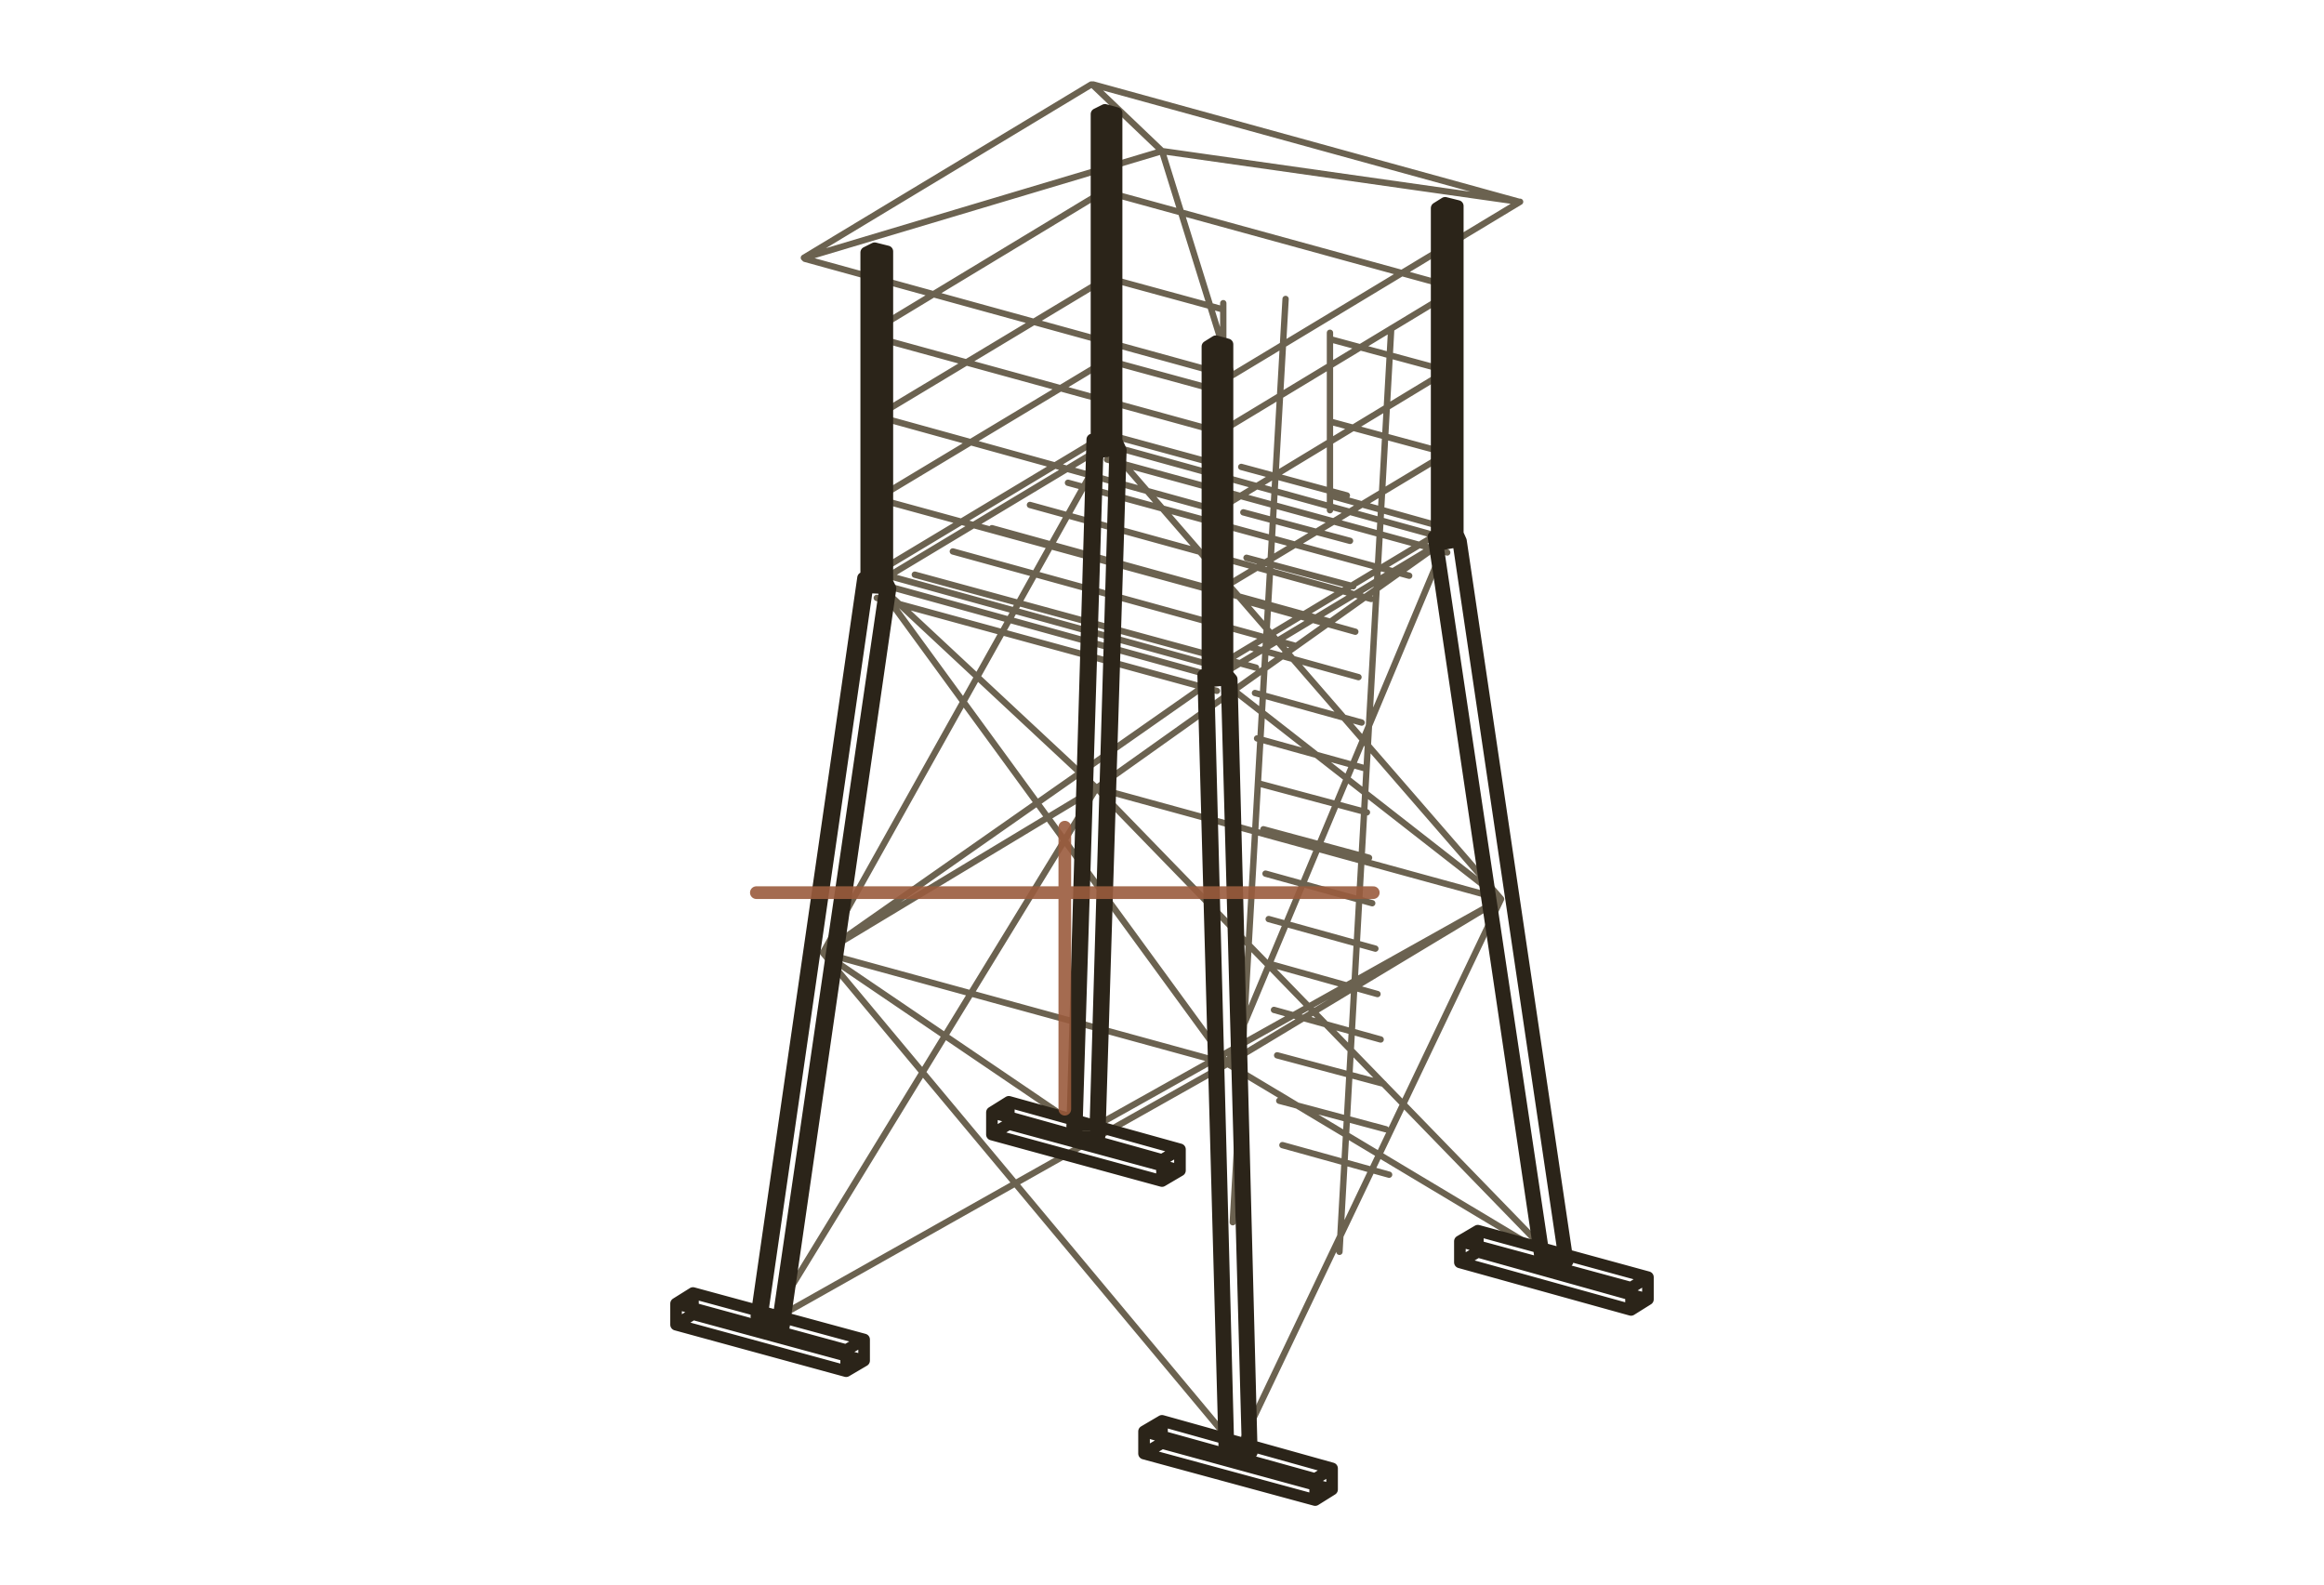
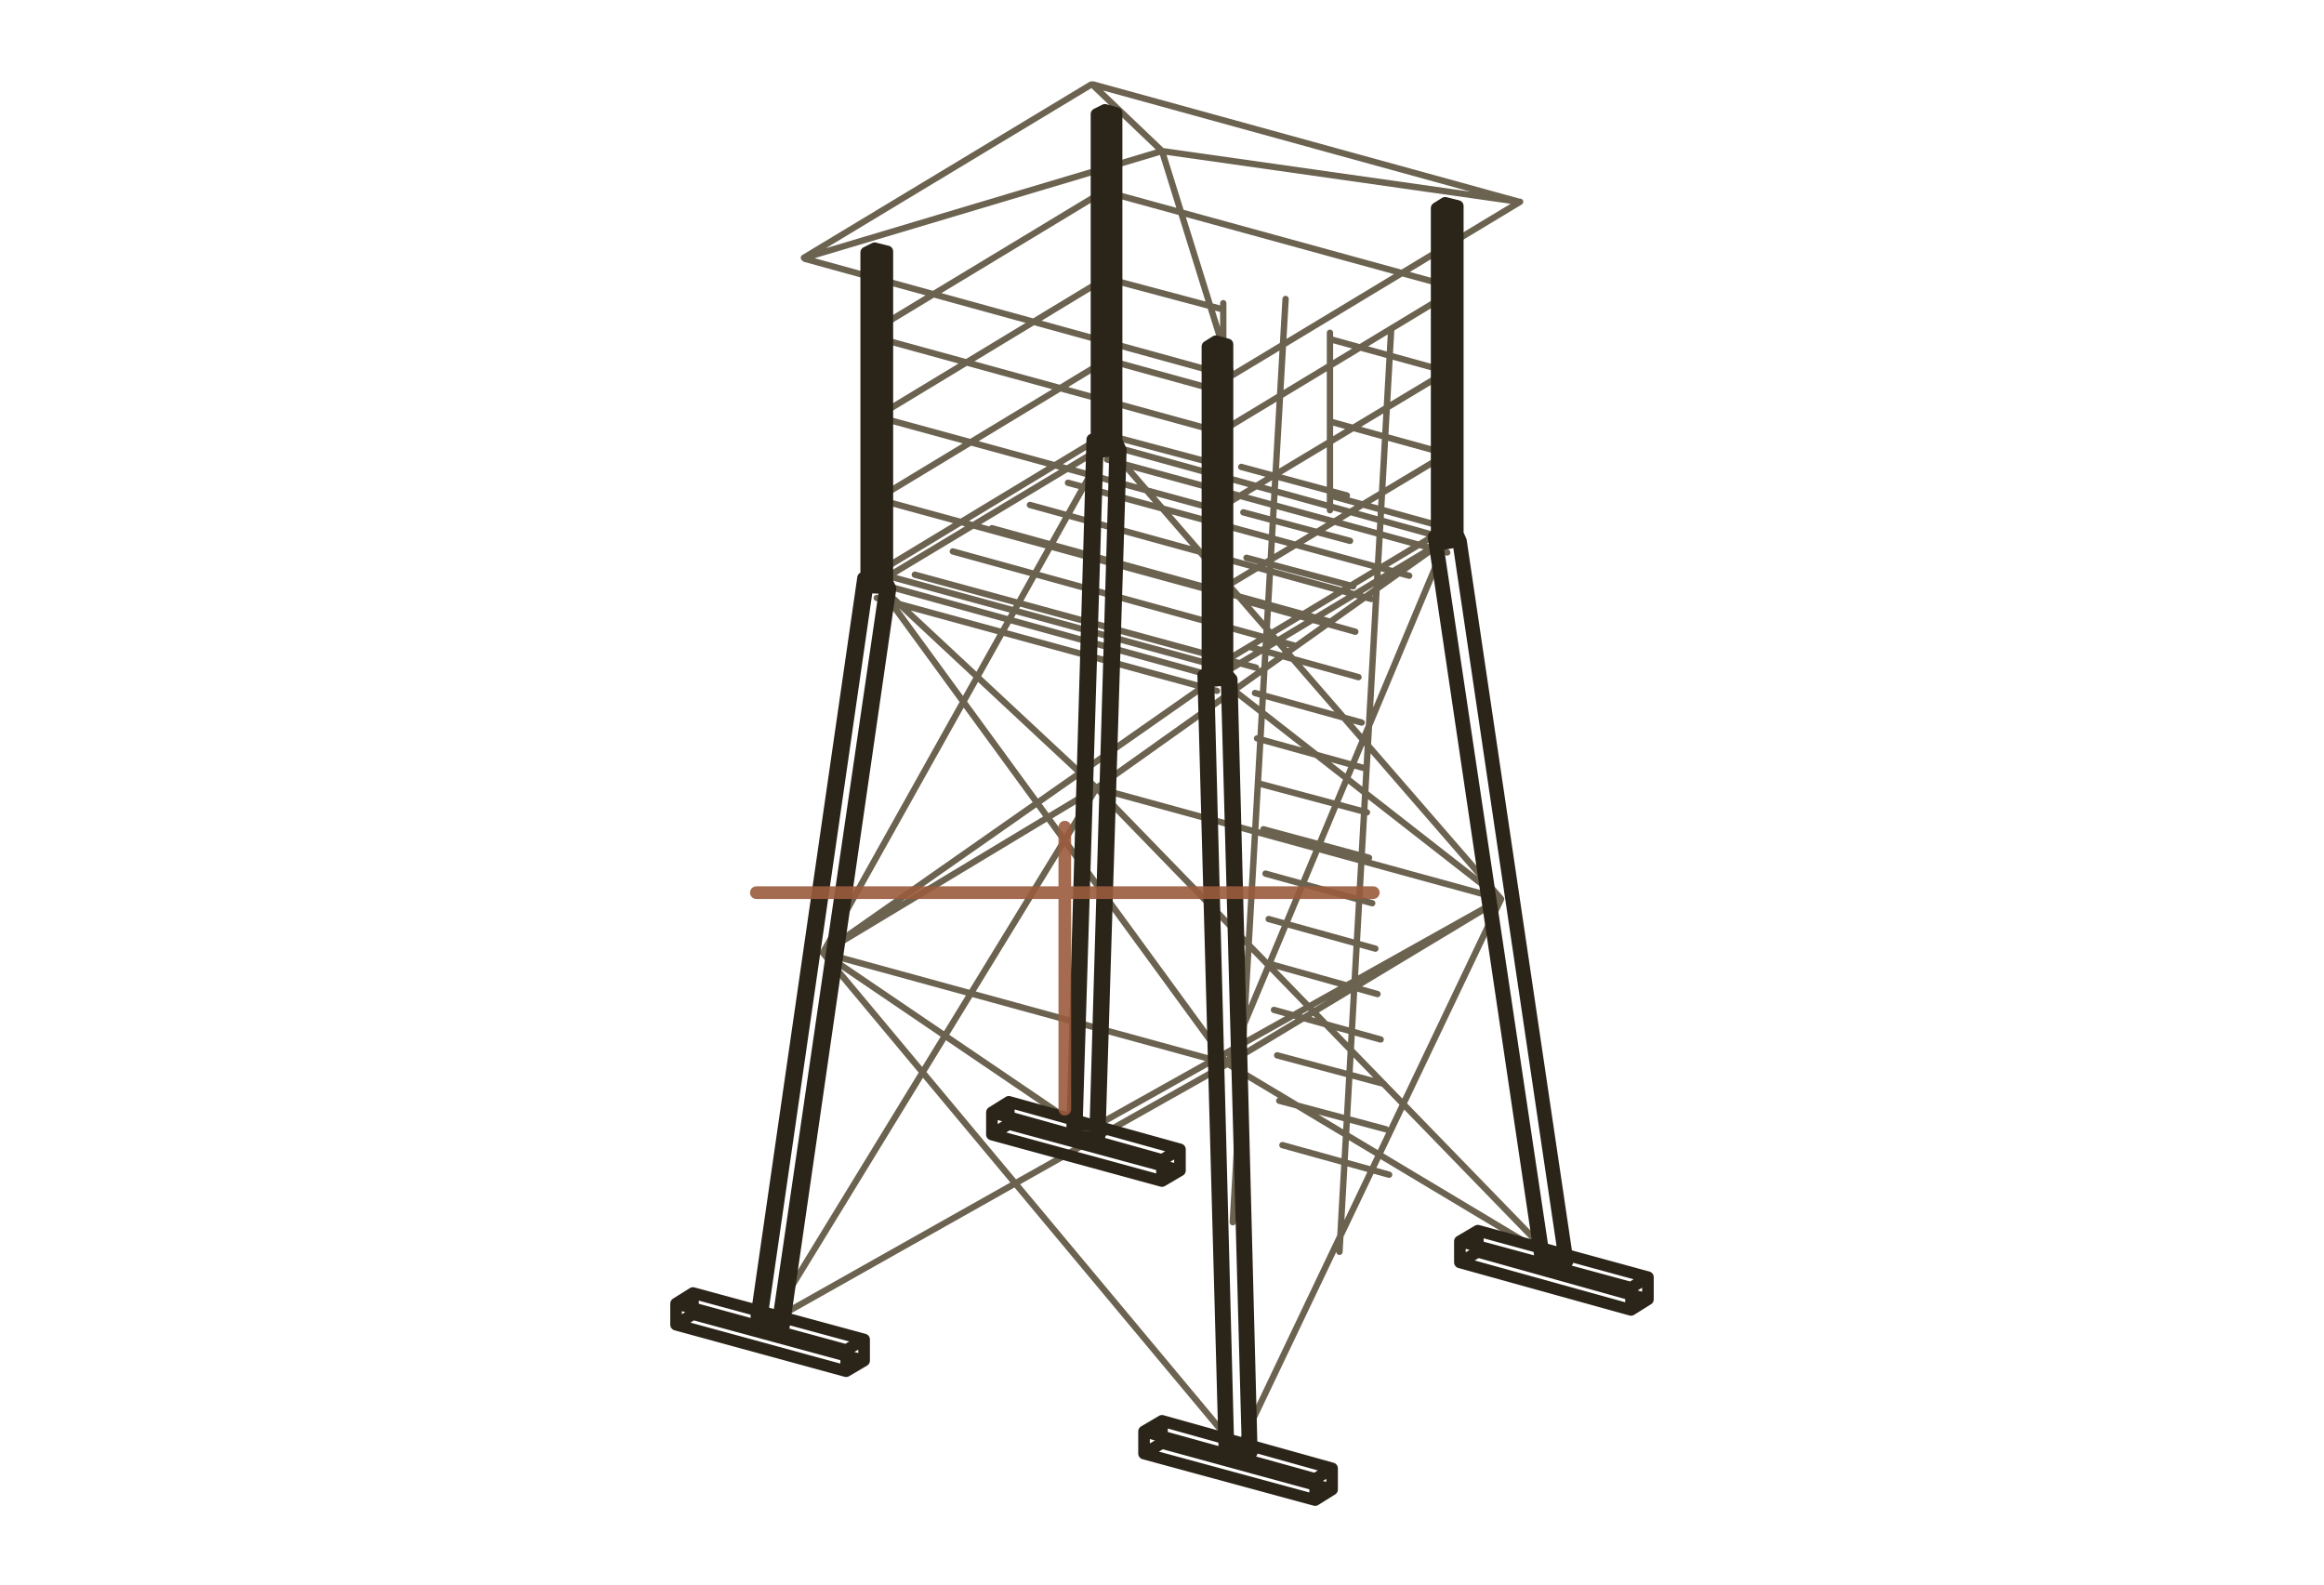
<svg xmlns="http://www.w3.org/2000/svg" viewBox="0 0 220 150" width="220" height="150" role="img">
  <g fill="none" stroke="#6b6250" stroke-width="0.6" stroke-linecap="round">
-     <path d="M103.8 74.6L142.1 85.1M102.8 107.1L142.1 85.1M147.1 119.2L103.8 74.6M142.1 85.1L116.2 100.7M147.1 119.2L116.2 100.7M117.2 137.3L142.1 85.1M116.2 100.7L77.9 90.2M117.2 137.3L77.9 90.2M72.9 125.1L116.2 100.7M77.9 90.2L103.8 74.6M72.9 125.1L103.8 74.6M102.8 107.1L77.9 90.2M104.8 42.1L137 51M103.8 74.6L137 51M142.1 85.1L104.8 42.1M137 51L115.2 64.1M142.1 85.1L115.2 64.1M116.2 100.7L137 51M115.2 64.1L83 55.2M116.2 100.7L83 55.2M77.9 90.2L115.2 64.1M83 55.2L104.8 42.1M77.9 90.2L104.8 42.1M103.8 74.6L83 55.2M104.8 43.5L137 52.3M101.1 45.7L133.4 54.5M97.5 47.8L129.8 56.7M93.9 50L126.1 58.9M90.2 52.2L122.5 61.1M86.6 54.4L118.9 63.2M83 56.6L115.2 65.4M126.8 118.5L131.7 31.1M116.7 115.7L121.7 28.3M131.5 111.2L121.4 108.4M131.2 106.9L121.1 104.2M131 102.6L120.9 99.9M130.7 98.4L120.6 95.6M130.4 94.1L120.4 91.3M130.2 89.8L120.1 87M129.9 85.5L119.8 82.7M129.6 81.2L119.6 78.5M129.4 76.9L119.3 74.2M129.1 72.7L119 69.9M128.9 68.4L118.8 65.6M128.6 64.1L118.5 61.3M128.3 59.8L118.3 57M128.1 55.5L118 52.8M127.8 51.2L117.7 48.5M127.5 46.9L117.5 44.2M104.8 42.5L104.8 25.7M115.8 45.5L115.8 28.7M104.8 26.3L115.8 29.3M104.8 34.1L115.8 37.1M104.8 41.1L115.8 44.1M125.9 48.3L125.9 31.5M137 51.3L137 34.5M125.9 32.1L137 35.1M125.9 39.9L137 42.9M125.9 46.9L137 50M115.2 64.5L115.2 47.6M137 35.1L115.2 48.3M137 42.9L115.2 56M137 50L115.2 63.1M83 55.6L83 38.8M115.2 48.3L83 39.4M115.2 56L83 47.2M115.2 63.1L83 54.2M83 39.4L104.8 26.3M83 47.2L104.8 34.1M83 54.2L104.8 41.1M104.5 18.1L138 27.3M138 27.3L115.5 40.9M115.5 40.9L82 31.7M82 31.7L104.5 18.1M103.4 8L110 14.3M143.8 19.1L110 14.3M116.6 35.5L110 14.3M76.2 24.4L110 14.3M103.5 8L143.8 19.1M143.9 19.1L116.7 35.5M116.5 35.6L76.2 24.5M76.1 24.4L103.3 8" />
+     <path d="M103.8 74.6L142.1 85.1M102.8 107.1L142.1 85.1M147.1 119.2L103.8 74.6M142.1 85.1L116.2 100.7M147.1 119.2L116.2 100.7M117.2 137.3L142.1 85.1M116.2 100.7L77.9 90.2M117.2 137.3L77.9 90.2M72.9 125.1L116.2 100.7M77.9 90.2L103.8 74.6M72.9 125.1L103.8 74.6M102.8 107.1L77.9 90.2M104.8 42.1L137 51M103.8 74.6L137 51M142.1 85.1L104.8 42.1M137 51L115.2 64.1M142.1 85.1L115.2 64.1M116.2 100.7L137 51M115.2 64.1L83 55.2M116.2 100.7L83 55.2M77.9 90.2L115.2 64.1M83 55.2L104.8 42.1M77.9 90.2L104.8 42.1M103.8 74.6L83 55.2M104.8 43.5L137 52.3M101.1 45.7L133.4 54.5M97.5 47.8L129.8 56.7M93.9 50L126.1 58.9M90.2 52.2L122.5 61.1M86.6 54.4L118.9 63.2M83 56.6L115.2 65.4M126.8 118.5L131.7 31.1M116.7 115.7L121.7 28.3M131.5 111.2L121.4 108.4M131.2 106.9L121.1 104.2M131 102.6L120.9 99.9M130.7 98.4L120.6 95.6M130.4 94.1L120.4 91.3M130.2 89.8L120.1 87M129.9 85.5L119.8 82.7M129.6 81.2L119.6 78.5M129.4 76.9L119.3 74.2M129.1 72.7L119 69.9M128.9 68.4L118.8 65.6M128.6 64.1L118.5 61.3M128.3 59.8L118.3 57M128.1 55.5L118 52.8M127.8 51.2L117.7 48.5M127.5 46.9L117.5 44.2M115.8 45.5L115.8 28.7M105.3 26.5L115.8 29.3M105.3 34.2L115.8 37.1M105.3 41.3L115.8 44.1M125.9 48.3L125.9 31.5M125.9 32.1L136.4 35M125.9 39.9L136.4 42.8M125.9 46.9L136.4 49.8M136.6 35.4L115.6 48M136.6 43.2L115.6 55.8M136.6 50.2L115.6 62.8M114.7 48.1L83.6 39.6M114.7 55.9L83.6 47.4M114.7 62.9L83.6 54.4M83.4 39.2L104.4 26.5M83.4 47L104.4 34.3M83.4 54L104.4 41.3M104.5 18.1L138 27.3M138 27.3L115.5 40.9M115.5 40.9L82 31.7M82 31.7L104.5 18.1M103.4 8L110 14.3M143.8 19.1L110 14.3M116.6 35.5L110 14.3M76.2 24.4L110 14.3M103.5 8L143.8 19.1M143.9 19.1L116.7 35.5M116.5 35.6L76.2 24.5M76.1 24.4L103.3 8" />
  </g>
  <g fill="none" stroke="#2b2419" stroke-width="1.1" stroke-linecap="round">
    <path d="M93.9 107.4L93.9 105.3M95.5 106.4L95.5 104.3M110 111.8L110 109.8M111.7 110.8L111.7 108.8M93.9 107.4L95.5 106.4M93.9 105.3L95.5 104.3M110 111.8L111.7 110.8M110 109.8L111.7 108.8M93.9 107.4L110 111.8M93.9 105.3L110 109.8M95.5 106.4L111.7 110.8M95.5 104.3L111.7 108.8M138.2 119.5L138.2 117.5M139.9 118.5L139.9 116.5M154.4 124L154.4 121.9M156 123L156 120.9M138.2 119.5L139.9 118.5M138.2 117.5L139.9 116.5M154.4 124L156 123M154.4 121.9L156 120.9M138.2 119.5L154.4 124M138.2 117.5L154.4 121.9M139.9 118.5L156 123M139.9 116.5L156 120.9M108.3 137.6L108.3 135.5M110 136.6L110 134.5M124.5 142L124.5 140M126.1 141L126.1 139M108.3 137.6L110 136.6M108.3 135.5L110 134.5M124.5 142L126.1 141M124.5 140L126.1 139M108.3 137.6L124.5 142M108.3 135.5L124.5 140M110 136.6L126.1 141M110 134.5L126.1 139M64 125.4L64 123.4M65.6 124.4L65.6 122.4M80.1 129.8L80.1 127.8M81.8 128.8L81.8 126.8M64 125.4L65.6 124.4M64 123.4L65.6 122.4M80.1 129.8L81.8 128.8M80.1 127.8L81.8 126.8M64 125.4L80.1 129.8M64 123.4L80.1 127.8M65.6 124.4L81.8 128.8M65.6 122.4L81.8 126.8M104.1 107.5L101.9 107.7M103.7 106.4L101.5 106.6M106.1 42.6L103.9 42.8M105.6 41.5L103.4 41.6M104.1 107.5L103.7 106.4M101.9 107.7L101.5 106.6M106.1 42.6L105.6 41.5M103.9 42.8L103.4 41.6M104.1 107.5L106.1 42.6M101.9 107.7L103.9 42.8M103.7 106.4L105.6 41.5M101.5 106.6L103.4 41.6M146.3 119.9L145.8 119M148.4 119.4L148 118.6M136.1 51.6L135.7 50.8M138.3 51.2L137.9 50.3M146.3 119.9L148.4 119.4M145.8 119L148 118.6M136.1 51.6L138.3 51.2M135.7 50.8L137.9 50.3M146.3 119.9L136.1 51.6M145.8 119L135.7 50.8M148.4 119.4L138.3 51.2M148 118.6L137.9 50.3M115.9 137L118.1 136.9M116.3 137.6L118.5 137.5M113.9 63.9L116.1 63.7M114.4 64.5L116.6 64.3M115.9 137L116.3 137.6M118.1 136.9L118.5 137.5M113.9 63.9L114.4 64.5M116.1 63.7L116.6 64.3M115.9 137L113.9 63.9M118.1 136.9L116.1 63.7M116.3 137.6L114.4 64.5M118.5 137.5L116.6 64.3M73.7 124.7L74.2 125.6M71.6 124.6L72 125.5M83.9 54.9L84.3 55.7M81.7 54.7L82.1 55.6M73.7 124.7L71.6 124.6M74.2 125.6L72 125.5M83.9 54.9L81.7 54.7M84.3 55.7L82.1 55.6M73.7 124.7L83.9 54.9M74.2 125.6L84.3 55.7M71.6 124.6L81.7 54.7M72 125.5L82.1 55.6M105.7 41.8L104.9 42.2M104.6 41.4L103.8 41.9M105.7 10.7L104.9 11.2M104.6 10.4L103.8 10.8M105.7 41.8L104.6 41.4M104.9 42.2L103.8 41.9M105.7 10.7L104.6 10.4M104.9 11.2L103.8 10.8M105.7 41.8L105.7 10.7M104.9 42.2L104.9 11.2M104.6 41.4L104.6 10.4M103.8 41.9L103.8 10.8M138 50.6L137.2 51.1M136.8 50.3L136 50.8M138 19.5L137.2 20M136.8 19.2L136 19.7M138 50.6L136.8 50.3M137.2 51.1L136 50.8M138 19.5L136.8 19.2M137.2 20L136 19.7M138 50.6L138 19.5M137.2 51.1L137.2 20M136.8 50.3L136.8 19.2M136 50.8L136 19.7M116.2 63.7L115.4 64.2M115.1 63.4L114.3 63.9M116.2 32.6L115.4 33.1M115.1 32.3L114.3 32.8M116.2 63.7L115.1 63.4M115.4 64.2L114.3 63.9M116.2 32.6L115.1 32.3M115.4 33.1L114.3 32.8M116.2 63.7L116.2 32.6M115.4 64.2L115.4 33.1M115.1 63.4L115.1 32.3M114.3 63.9L114.3 32.8M84 54.9L83.2 55.4M82.8 54.6L82 55M84 23.8L83.2 24.3M82.8 23.5L82 23.9M84 54.9L82.8 54.6M83.2 55.4L82 55M84 23.8L82.8 23.5M83.2 24.3L82 23.9M84 54.9L84 23.8M83.2 55.4L83.2 24.3M82.8 54.6L82.8 23.5M82 55L82 23.9" />
  </g>
  <g fill="none" stroke="#9a5b3d" stroke-width="1.2" stroke-linecap="round" opacity="0.9">
    <path d="M100.8 105L100.8 78.3M71.6 84.5L130 84.5" />
  </g>
</svg>
